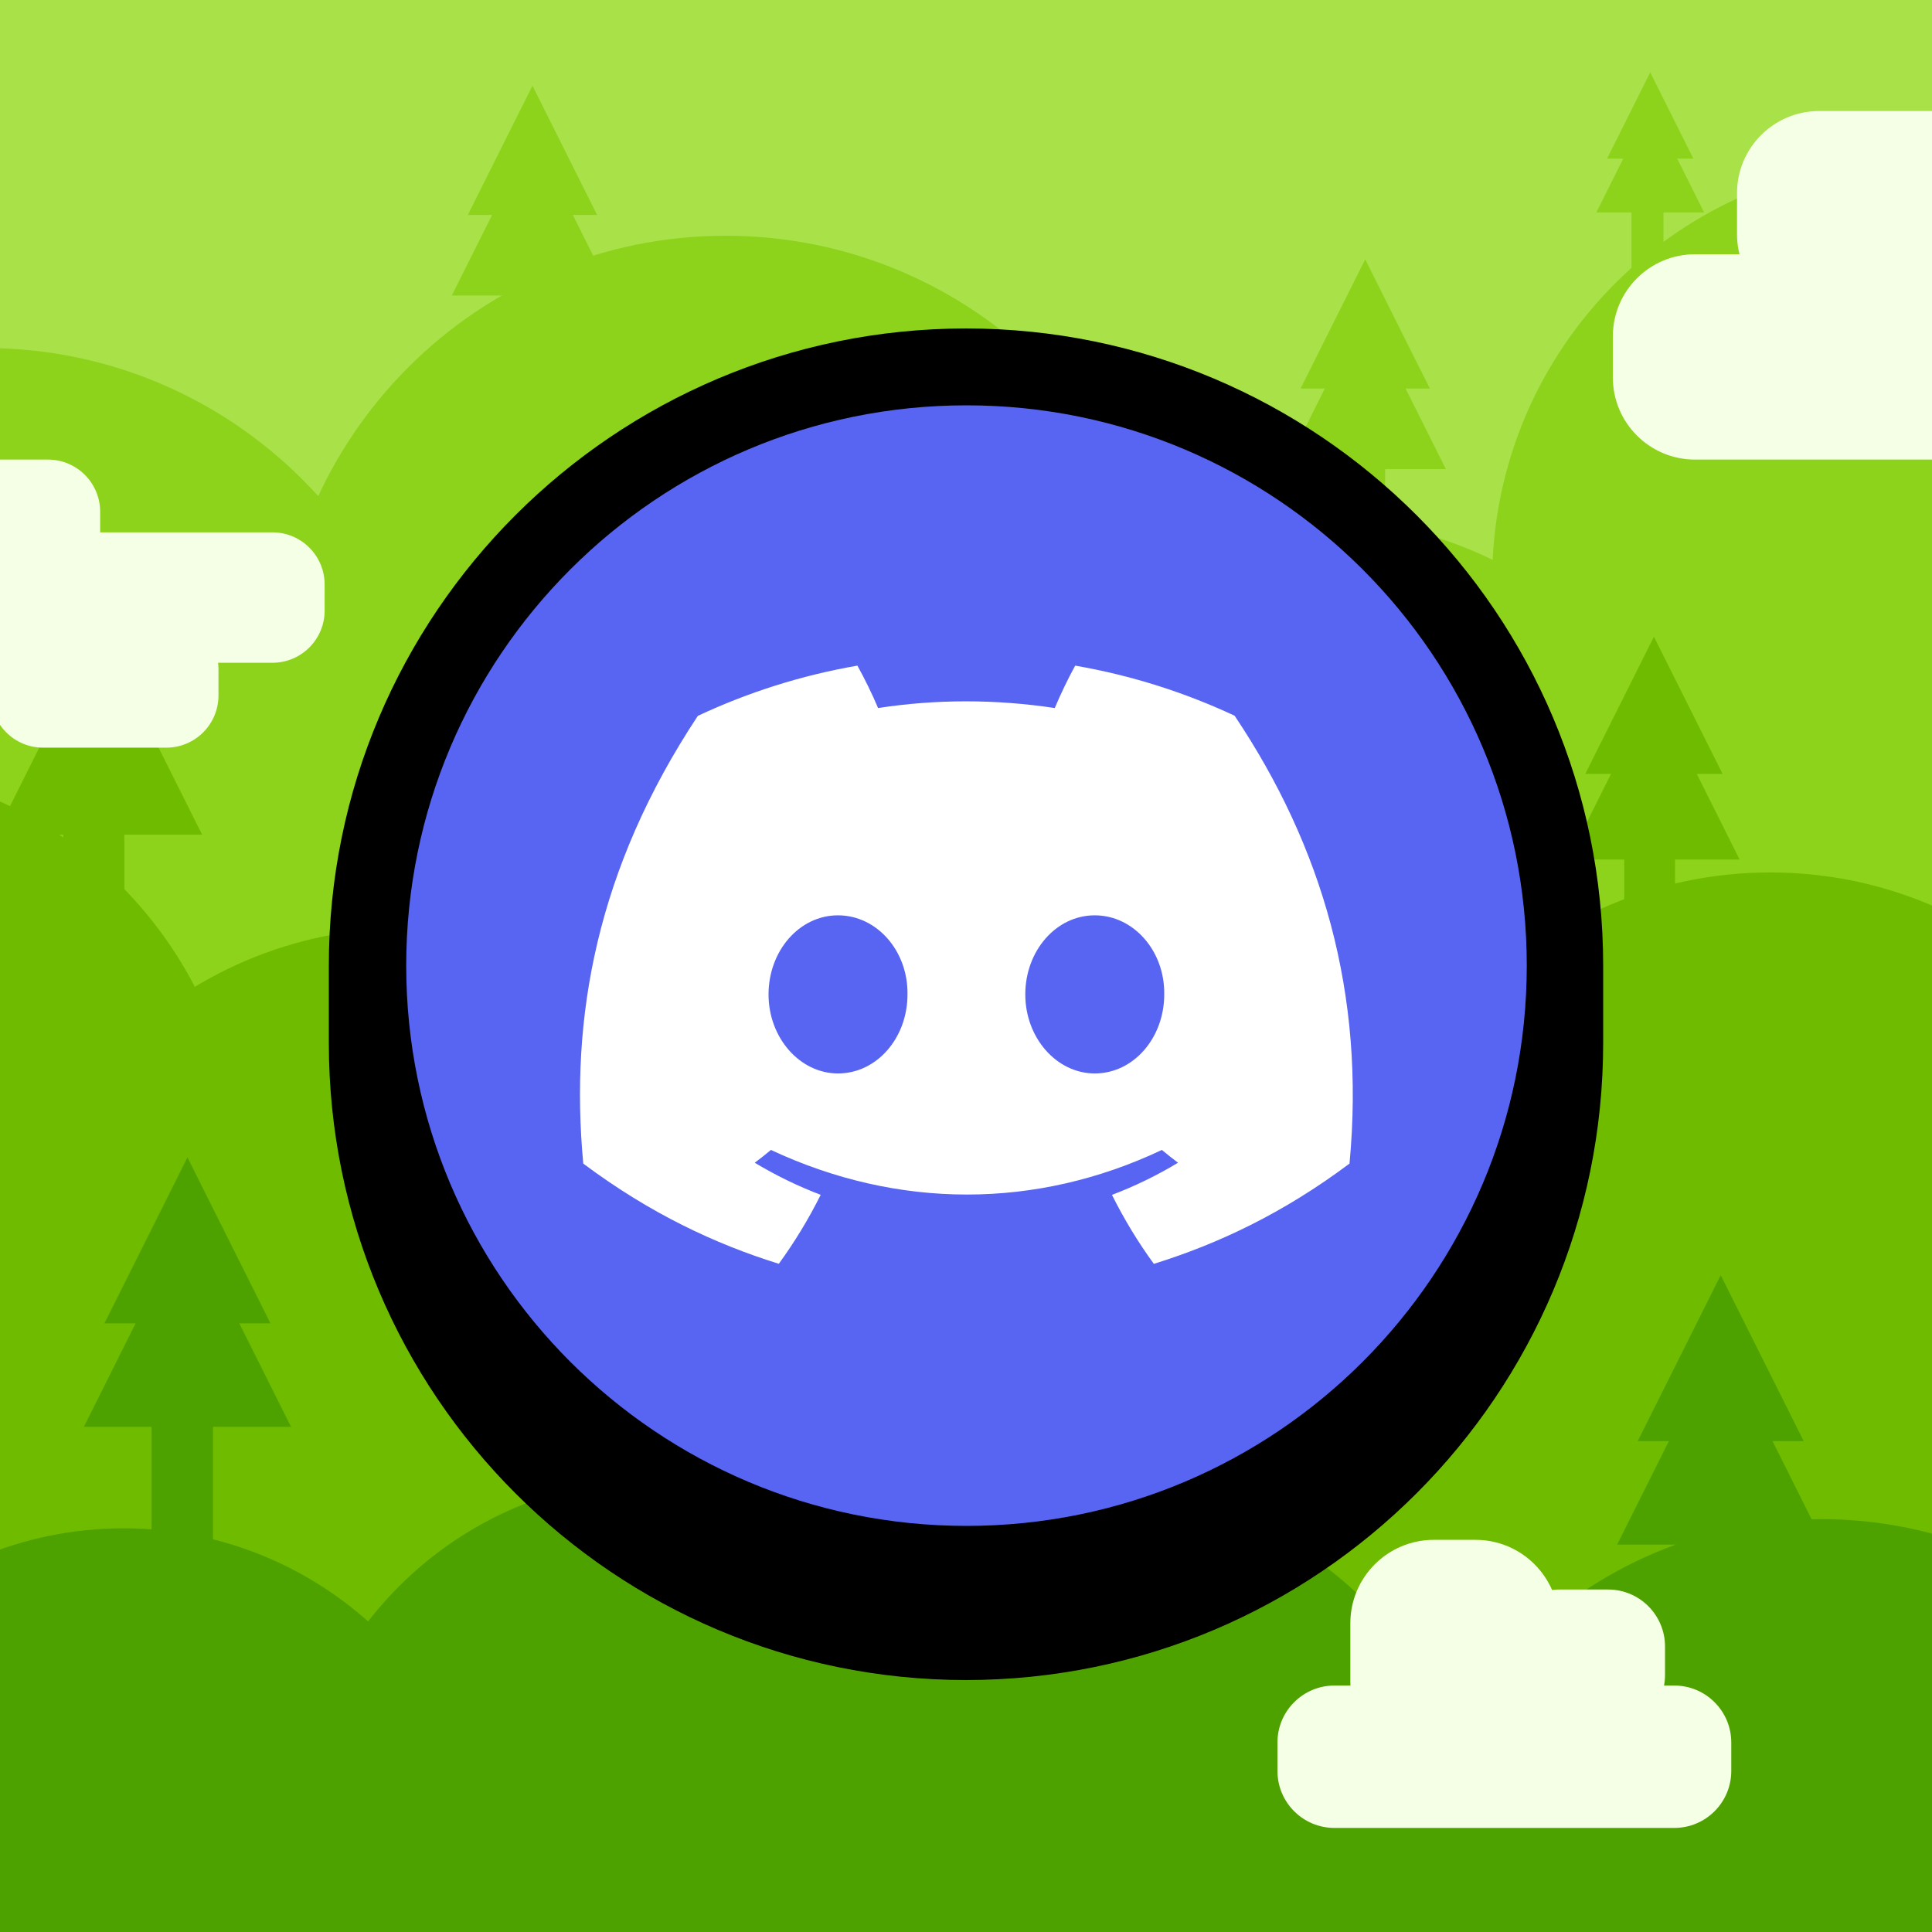
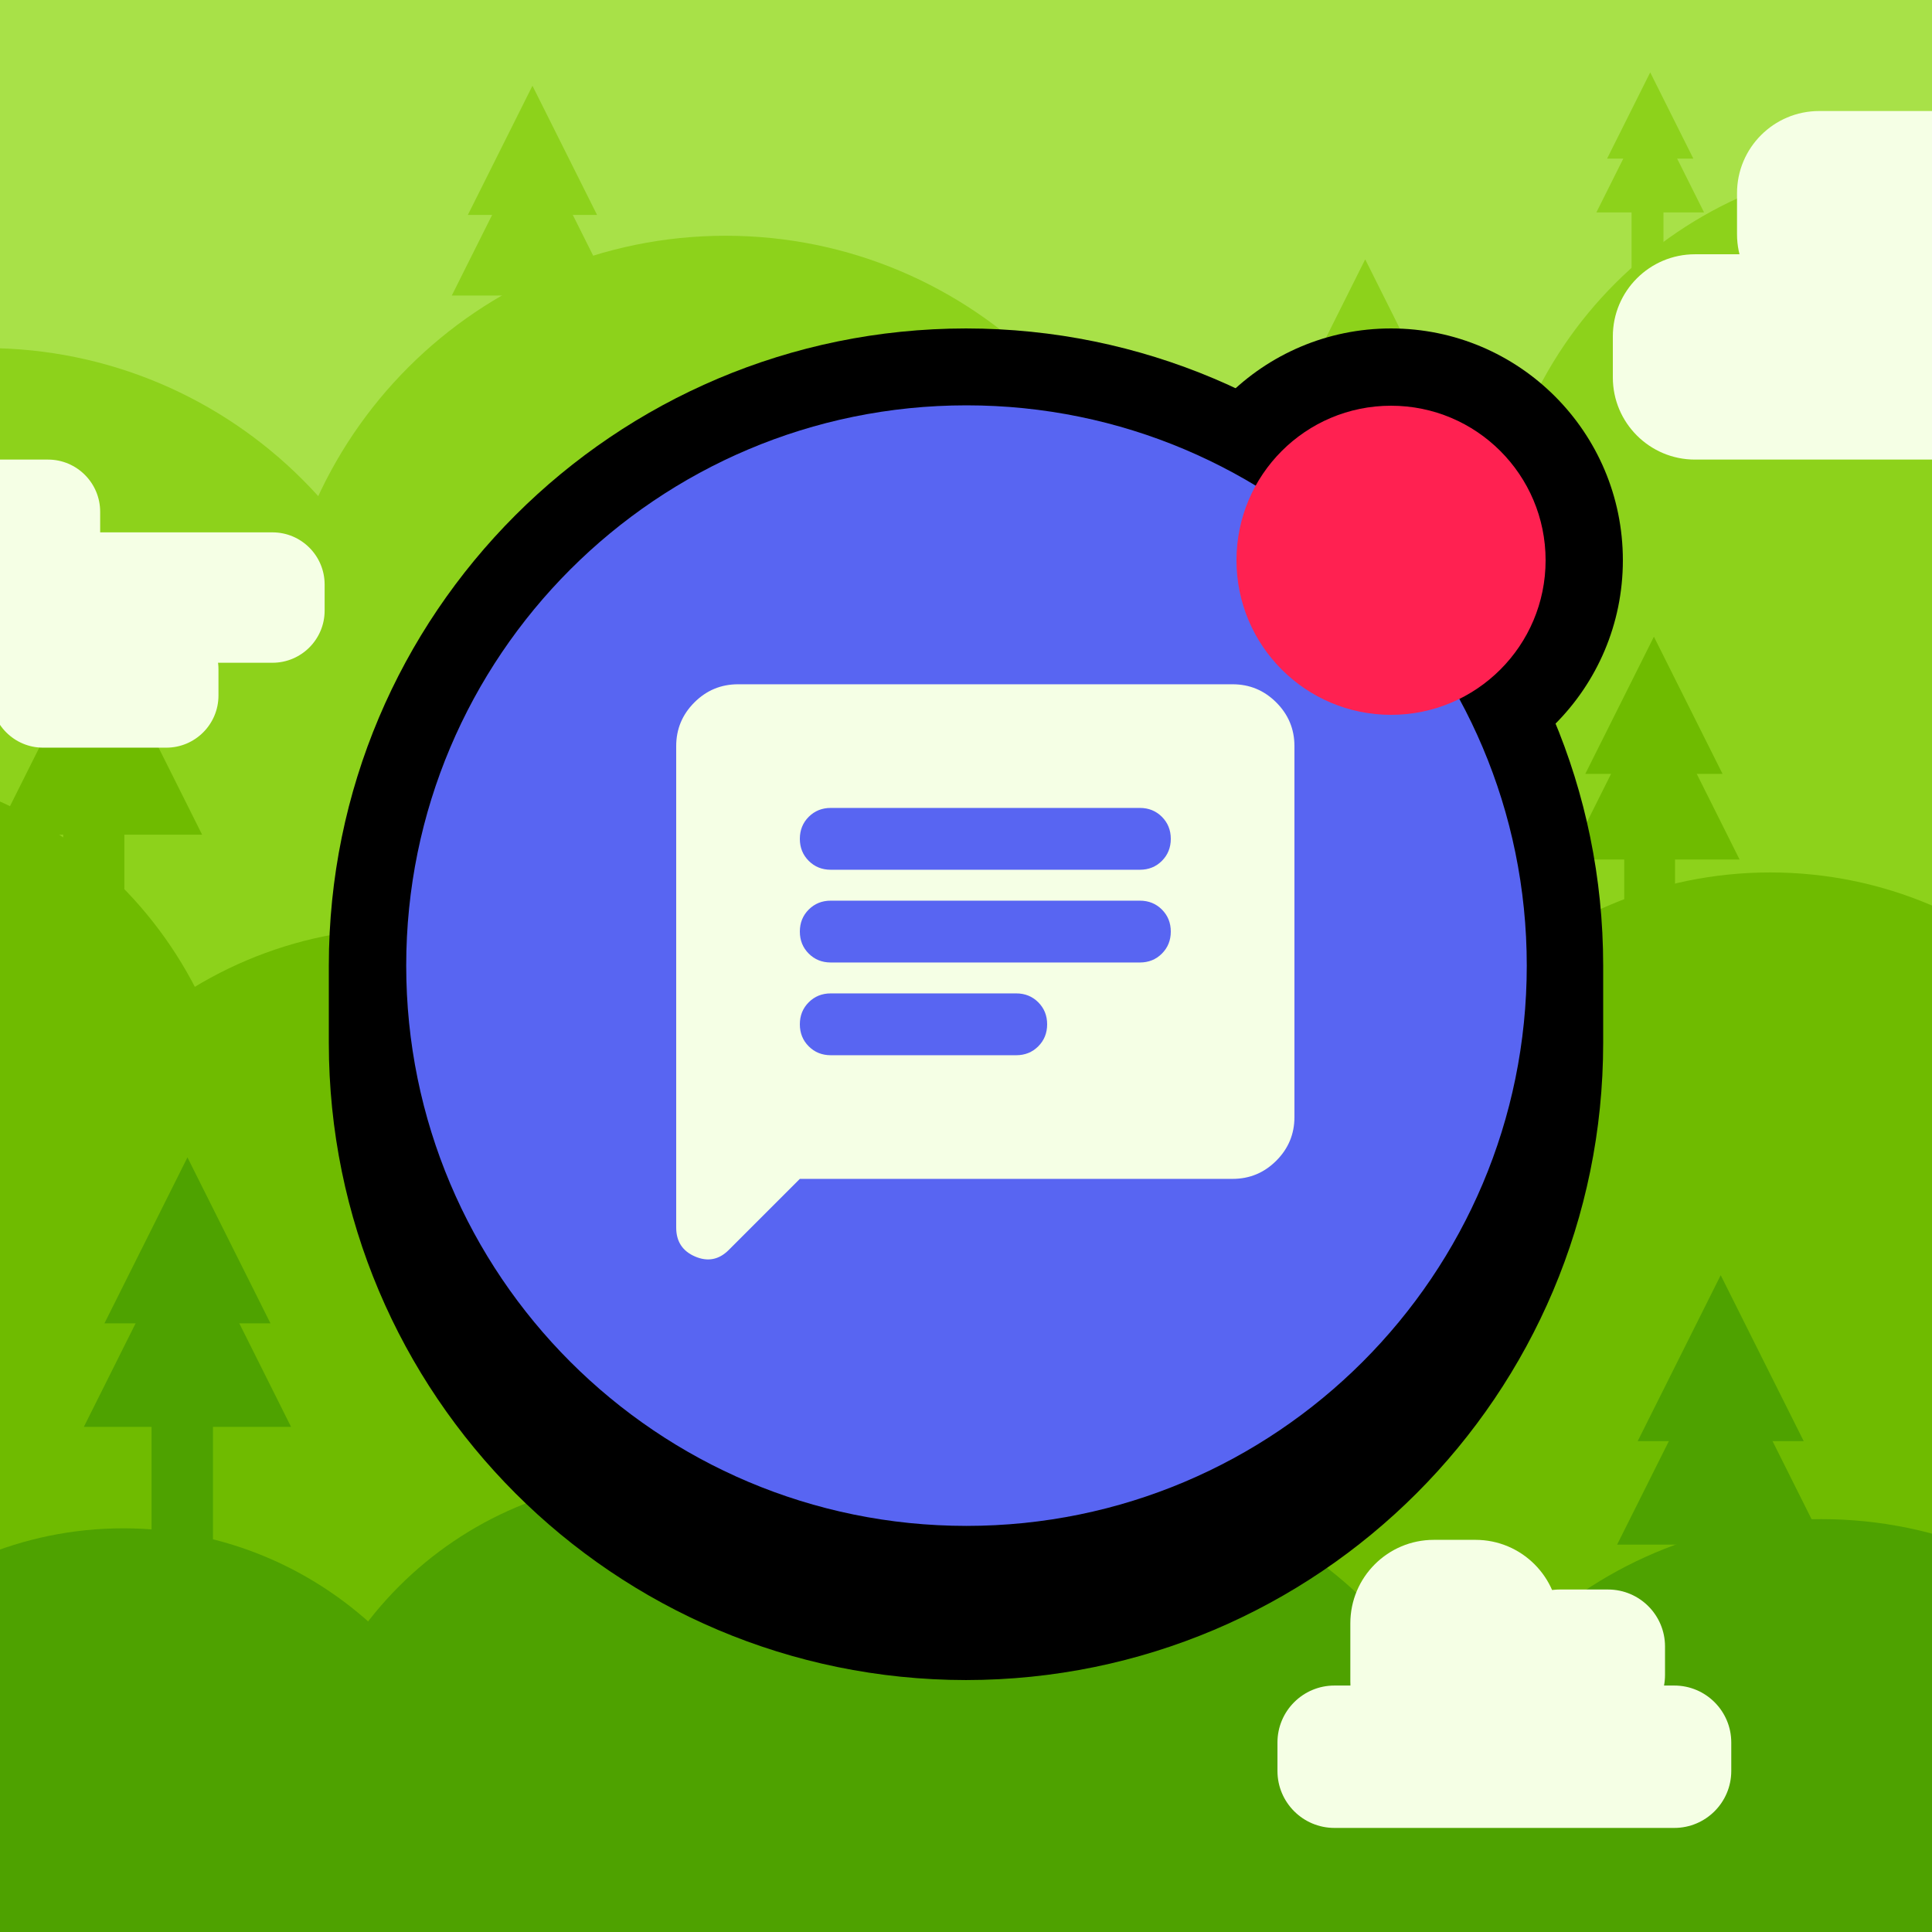
<svg xmlns="http://www.w3.org/2000/svg" width="100%" height="100%" viewBox="0 0 100 100" version="1.1" xml:space="preserve" style="fill-rule:evenodd;clip-rule:evenodd;stroke-linejoin:round;stroke-miterlimit:2;">
  <g id="Steam-Button">
    <g>
-       <clipPath id="_clip1">
-         <rect x="0" y="0" width="100" height="100" />
-       </clipPath>
-       <g clip-path="url(#_clip1)">
-         <g id="Background-Forest" transform="matrix(0.169168,0,0,0.169106,-11.3683,3.64141)">
-           <g transform="matrix(1.01697,0,0,1.22606,-7.80764,-48.6039)">
-             <g id="Layer-1">
-               <rect x="0" y="0" width="920" height="430" style="fill:rgb(168,225,72);" />
-             </g>
-           </g>
-           <g id="Layer-2" transform="matrix(1,0,0,1,0,-20)">
-             <g transform="matrix(1.63492,0,0,1.24488,-973.872,-13.2634)">
-               <path d="M718,205.359L718,394.641C718,455.55 680.361,505 634,505C587.639,505 550,455.55 550,394.641L550,205.359C550,144.45 587.639,95 634,95C680.361,95 718,144.45 718,205.359Z" style="fill:rgb(141,210,27);" />
-             </g>
-             <g transform="matrix(1.63492,0,0,1.24488,-747.31,-47.6384)">
-               <path d="M718,205.359L718,394.641C718,455.55 680.361,505 634,505C587.639,505 550,455.55 550,394.641L550,205.359C550,144.45 587.639,95 634,95C680.361,95 718,144.45 718,205.359Z" style="fill:rgb(141,210,27);" />
-             </g>
-             <g transform="matrix(1.52859,0,0,1.16392,-501.331,46.3706)">
-               <path d="M718,205.359L718,394.641C718,455.55 680.361,505 634,505C587.639,505 550,455.55 550,394.641L550,205.359C550,144.45 587.639,95 634,95C680.361,95 718,144.45 718,205.359Z" style="fill:rgb(141,210,27);" />
-             </g>
-             <g transform="matrix(1.52859,0,0,1.16392,-316.956,-63.0043)">
-               <path d="M718,205.359L718,394.641C718,455.55 680.361,505 634,505C587.639,505 550,455.55 550,394.641L550,205.359C550,144.45 587.639,95 634,95C680.361,95 718,144.45 718,205.359Z" style="fill:rgb(141,210,27);" />
-             </g>
-             <g id="Tree" transform="matrix(0.823602,0,0,0.823602,534.226,-191.489)">
-               <g transform="matrix(0.801131,0,0,0.801131,9.14797,61.2627)">
-                 <path d="M46,245L66,285L26,285L46,245Z" style="fill:rgb(141,210,27);" />
-               </g>
-               <g transform="matrix(1,0,0,1,0,24.576)">
-                 <path d="M46,245L66,285L26,285L46,245Z" style="fill:rgb(141,210,27);" />
-               </g>
-               <g transform="matrix(1,0,0,0.577655,0,148.362)">
-                 <rect x="39.072" y="258.94" width="11.855" height="69.246" style="fill:rgb(141,210,27);" />
+       <g>
+         <clipPath id="_clip1">
+           <rect x="0" y="0" width="100" height="100" />
+         </clipPath>
+         <g clip-path="url(#_clip1)">
+           <g id="Background-Forest" transform="matrix(0.169168,0,0,0.169106,-11.3683,3.64141)">
+             <g transform="matrix(1.01697,0,0,1.22606,-7.80764,-48.6039)">
+               <g id="Layer-1">
+                 <rect x="0" y="0" width="920" height="430" style="fill:rgb(168,225,72);" />
              </g>
            </g>
-             <g id="Tree1" transform="matrix(1.23375,0,0,1.23375,173.362,-293.023)">
-               <g transform="matrix(0.801131,0,0,0.801131,9.14797,61.2627)">
-                 <path d="M46,245L66,285L26,285L46,245Z" style="fill:rgb(141,210,27);" />
+             <g id="Layer-2" transform="matrix(1,0,0,1,0,-20)">
+               <g transform="matrix(1.63492,0,0,1.24488,-973.872,-13.2634)">
+                 <path d="M718,205.359L718,394.641C718,455.55 680.361,505 634,505C587.639,505 550,455.55 550,394.641L550,205.359C550,144.45 587.639,95 634,95C680.361,95 718,144.45 718,205.359Z" style="fill:rgb(141,210,27);" />
              </g>
-               <g transform="matrix(1,0,0,1,0,24.576)">
-                 <path d="M46,245L66,285L26,285L46,245Z" style="fill:rgb(141,210,27);" />
+               <g transform="matrix(1.63492,0,0,1.24488,-747.31,-47.6384)">
+                 <path d="M718,205.359L718,394.641C718,455.55 680.361,505 634,505C587.639,505 550,455.55 550,394.641L550,205.359C550,144.45 587.639,95 634,95C680.361,95 718,144.45 718,205.359Z" style="fill:rgb(141,210,27);" />
              </g>
-               <g transform="matrix(1,0,0,0.577655,0,148.362)">
-                 <rect x="39.072" y="258.94" width="11.855" height="69.246" style="fill:rgb(141,210,27);" />
+               <g transform="matrix(1.52859,0,0,1.16392,-501.331,46.3706)">
+                 <path d="M718,205.359L718,394.641C718,455.55 680.361,505 634,505C587.639,505 550,455.55 550,394.641L550,205.359C550,144.45 587.639,95 634,95C680.361,95 718,144.45 718,205.359Z" style="fill:rgb(141,210,27);" />
+               </g>
+               <g transform="matrix(1.52859,0,0,1.16392,-316.956,-63.0043)">
+                 <path d="M718,205.359L718,394.641C718,455.55 680.361,505 634,505C587.639,505 550,455.55 550,394.641L550,205.359C550,144.45 587.639,95 634,95C680.361,95 718,144.45 718,205.359Z" style="fill:rgb(141,210,27);" />
+               </g>
+               <g id="Tree" transform="matrix(0.823602,0,0,0.823602,534.226,-191.489)">
+                 <g transform="matrix(0.801131,0,0,0.801131,9.14797,61.2627)">
+                   <path d="M46,245L66,285L26,285L46,245Z" style="fill:rgb(141,210,27);" />
+                 </g>
+                 <g transform="matrix(1,0,0,1,0,24.576)">
+                   <path d="M46,245L66,285L26,285L46,245Z" style="fill:rgb(141,210,27);" />
+                 </g>
+                 <g transform="matrix(1,0,0,0.577655,0,148.362)">
+                   <rect x="39.072" y="258.94" width="11.855" height="69.246" style="fill:rgb(141,210,27);" />
+                 </g>
+               </g>
+               <g id="Tree1" transform="matrix(1.23375,0,0,1.23375,173.362,-293.023)">
+                 <g transform="matrix(0.801131,0,0,0.801131,9.14797,61.2627)">
+                   <path d="M46,245L66,285L26,285L46,245Z" style="fill:rgb(141,210,27);" />
+                 </g>
+                 <g transform="matrix(1,0,0,1,0,24.576)">
+                   <path d="M46,245L66,285L26,285L46,245Z" style="fill:rgb(141,210,27);" />
+                 </g>
+                 <g transform="matrix(1,0,0,0.577655,0,148.362)">
+                   <rect x="39.072" y="258.94" width="11.855" height="69.246" style="fill:rgb(141,210,27);" />
+                 </g>
+               </g>
+               <g id="Tree2" transform="matrix(1.23375,0,0,1.23375,428.156,-239.895)">
+                 <g transform="matrix(0.801131,0,0,0.801131,9.14797,61.2627)">
+                   <path d="M46,245L66,285L26,285L46,245Z" style="fill:rgb(141,210,27);" />
+                 </g>
+                 <g transform="matrix(1,0,0,1,0,24.576)">
+                   <path d="M46,245L66,285L26,285L46,245Z" style="fill:rgb(141,210,27);" />
+                 </g>
+                 <g transform="matrix(1,0,0,0.577655,0,148.362)">
+                   <rect x="39.072" y="258.94" width="11.855" height="69.246" style="fill:rgb(141,210,27);" />
+                 </g>
              </g>
            </g>
-             <g id="Tree2" transform="matrix(1.23375,0,0,1.23375,428.156,-239.895)">
-               <g transform="matrix(0.801131,0,0,0.801131,9.14797,61.2627)">
-                 <path d="M46,245L66,285L26,285L46,245Z" style="fill:rgb(141,210,27);" />
+             <g id="Layer-3" transform="matrix(1,0,0,1,0,158.495)">
+               <g transform="matrix(1.49718,0,0,1.14,-934.116,-54.3)">
+                 <path d="M718,205.359L718,394.641C718,455.55 680.361,505 634,505C587.639,505 550,455.55 550,394.641L550,205.359C550,144.45 587.639,95 634,95C680.361,95 718,144.45 718,205.359Z" style="fill:rgb(111,187,0);" />
              </g>
-               <g transform="matrix(1,0,0,1,0,24.576)">
-                 <path d="M46,245L66,285L26,285L46,245Z" style="fill:rgb(141,210,27);" />
+               <g transform="matrix(1.49718,0,0,1.14,-757.554,-4.30004)">
+                 <path d="M718,205.359L718,394.641C718,455.55 680.361,505 634,505C587.639,505 550,455.55 550,394.641L550,205.359C550,144.45 587.639,95 634,95C680.361,95 718,144.45 718,205.359Z" style="fill:rgb(111,187,0);" />
              </g>
-               <g transform="matrix(1,0,0,0.577655,0,148.362)">
-                 <rect x="39.072" y="258.94" width="11.855" height="69.246" style="fill:rgb(141,210,27);" />
+               <g transform="matrix(1.49718,0,0,1.14,-563.804,-43.3625)">
+                 <path d="M718,205.359L718,394.641C718,455.55 680.361,505 634,505C587.639,505 550,455.55 550,394.641L550,205.359C550,144.45 587.639,95 634,95C680.361,95 718,144.45 718,205.359Z" style="fill:rgb(111,187,0);" />
+               </g>
+               <g transform="matrix(1.49718,0,0,1.23479,-340.366,-30.2953)">
+                 <path d="M718,196.887L718,403.113C718,459.346 680.361,505 634,505C587.639,505 550,459.346 550,403.113L550,196.887C550,140.654 587.639,95 634,95C680.361,95 718,140.654 718,196.887Z" style="fill:rgb(111,187,0);" />
+               </g>
+               <g id="Tree3" transform="matrix(1.57858,0,0,1.57858,24.853,-413.246)">
+                 <g transform="matrix(0.801131,0,0,0.801131,9.14797,61.2627)">
+                   <path d="M46,245L66,285L26,285L46,245Z" style="fill:rgb(111,187,0);" />
+                 </g>
+                 <g transform="matrix(1,0,0,1,0,24.576)">
+                   <path d="M46,245L66,285L26,285L46,245Z" style="fill:rgb(111,187,0);" />
+                 </g>
+                 <g transform="matrix(1,0,0,0.577655,0,148.362)">
+                   <rect x="39.072" y="258.94" width="11.855" height="69.246" style="fill:rgb(111,187,0);" />
+                 </g>
+               </g>
+               <g id="Tree4" transform="matrix(1.31054,0,0,1.31054,512.959,-322.667)">
+                 <g transform="matrix(0.801131,0,0,0.801131,9.14797,61.2627)">
+                   <path d="M46,245L66,285L26,285L46,245Z" style="fill:rgb(111,187,0);" />
+                 </g>
+                 <g transform="matrix(1,0,0,1,0,24.576)">
+                   <path d="M46,245L66,285L26,285L46,245Z" style="fill:rgb(111,187,0);" />
+                 </g>
+                 <g transform="matrix(1,0,0,0.577655,0,148.362)">
+                   <rect x="39.072" y="258.94" width="11.855" height="69.246" style="fill:rgb(111,187,0);" />
+                 </g>
+               </g>
+             </g>
+             <g id="Layer-4" transform="matrix(1,0,0,1,66.8588,126.442)">
+               <g transform="matrix(1.34242,0,0,0.766677,-812.997,246.978)">
+                 <path d="M718,242.134L718,357.866C718,439.071 680.361,505 634,505C587.639,505 550,439.071 550,357.866L550,242.134C550,160.929 587.639,95 634,95C680.361,95 718,160.929 718,242.134Z" style="fill:rgb(78,162,0);" />
+               </g>
+               <g transform="matrix(1.34242,0,0,0.766677,-648.934,231.666)">
+                 <path d="M718,242.134L718,357.866C718,439.071 680.361,505 634,505C587.639,505 550,439.071 550,357.866L550,242.134C550,160.929 587.639,95 634,95C680.361,95 718,160.929 718,242.134Z" style="fill:rgb(78,162,0);" />
+               </g>
+               <g transform="matrix(1.55595,0,0,0.888628,-660.127,220.08)">
+                 <path d="M718,242.134L718,357.866C718,439.071 680.361,505 634,505C587.639,505 550,439.071 550,357.866L550,242.134C550,160.929 587.639,95 634,95C680.361,95 718,160.929 718,242.134Z" style="fill:rgb(78,162,0);" />
+               </g>
+               <g transform="matrix(1.55595,0,0,0.888628,-428.877,232.58)">
+                 <path d="M718,242.134L718,357.866C718,439.071 680.361,505 634,505C587.639,505 550,439.071 550,357.866L550,242.134C550,160.929 587.639,95 634,95C680.361,95 718,160.929 718,242.134Z" style="fill:rgb(78,162,0);" />
+               </g>
+               <g id="Tree5" transform="matrix(1.5849,0,0,1.5849,-15.2074,-201.899)">
+                 <g transform="matrix(0.801131,0,0,0.801131,9.14797,61.2627)">
+                   <path d="M46,245L66,285L26,285L46,245Z" style="fill:rgb(78,162,0);" />
+                 </g>
+                 <g transform="matrix(1,0,0,1,0,24.576)">
+                   <path d="M46,245L66,285L26,285L46,245Z" style="fill:rgb(78,162,0);" />
+                 </g>
+                 <g transform="matrix(1,0,0,0.68229,0,121.268)">
+                   <rect x="39.072" y="258.94" width="11.855" height="69.246" style="fill:rgb(78,162,0);" />
+                 </g>
+               </g>
+               <g id="Tree6" transform="matrix(1.5849,0,0,1.5849,453.916,-165.84)">
+                 <g transform="matrix(0.801131,0,0,0.801131,9.14797,61.2627)">
+                   <path d="M46,245L66,285L26,285L46,245Z" style="fill:rgb(78,162,0);" />
+                 </g>
+                 <g transform="matrix(1,0,0,1,0,24.576)">
+                   <path d="M46,245L66,285L26,285L46,245Z" style="fill:rgb(78,162,0);" />
+                 </g>
+                 <g transform="matrix(1,0,0,0.577655,0,148.362)">
+                   <rect x="39.072" y="258.94" width="11.855" height="69.246" style="fill:rgb(78,162,0);" />
+                 </g>
+               </g>
+             </g>
+             <g id="Layer-5" transform="matrix(1,0,0,1,-5.9113,14.6252)">
+               <g id="Cloud" transform="matrix(1.01352,0,0,1.01352,-278.937,139.208)">
+                 <g transform="matrix(0.398374,0,0,1,522.138,0)">
+                   <path d="M823,324.2L823,332.8C823,342.293 803.661,350 779.84,350L743.16,350C719.339,350 700,342.293 700,332.8L700,324.2C700,314.707 719.339,307 743.16,307L779.84,307C803.661,307 823,314.707 823,324.2Z" style="fill:rgb(245,255,229);" />
+                 </g>
+                 <g transform="matrix(0.512195,0,0,1.5814,396.463,-193.488)">
+                   <path d="M823,322.941L823,334.059C823,342.857 800.954,350 773.8,350L749.2,350C722.046,350 700,342.857 700,334.059L700,322.941C700,314.143 722.046,307 749.2,307L773.8,307C800.954,307 823,314.143 823,322.941Z" style="fill:rgb(245,255,229);" />
+                 </g>
+                 <g transform="matrix(1.11382,0,0,1,-46.6749,28.9999)">
+                   <path d="M823,324.2L823,332.8C823,342.293 816.083,350 807.563,350L715.437,350C706.917,350 700,342.293 700,332.8L700,324.2C700,314.707 706.917,307 715.437,307L807.563,307C816.083,307 823,314.707 823,324.2Z" style="fill:rgb(245,255,229);" />
+                 </g>
+               </g>
+               <g id="Cloud1" transform="matrix(0.928177,0,0,0.928177,-685.192,-186.01)">
+                 <g transform="matrix(0.609756,0,0,1,348.171,6)">
+                   <path d="M823,324.2L823,332.8C823,342.293 810.365,350 794.802,350L728.198,350C712.635,350 700,342.293 700,332.8L700,324.2C700,314.707 712.635,307 728.198,307L794.802,307C810.365,307 823,314.707 823,324.2Z" style="fill:rgb(245,255,229);" />
+                 </g>
+                 <g transform="matrix(0.609756,0,0,1,387.171,57.9998)">
+                   <path d="M823,324.2L823,332.8C823,342.293 810.365,350 794.802,350L728.198,350C712.635,350 700,342.293 700,332.8L700,324.2C700,314.707 712.635,307 728.198,307L794.802,307C810.365,307 823,314.707 823,324.2Z" style="fill:rgb(245,255,229);" />
+                 </g>
+                 <g transform="matrix(1.47154,0,0,1,-287.081,29.9999)">
+                   <path d="M823,324.2L823,332.8C823,342.293 817.765,350 811.316,350L711.684,350C705.235,350 700,342.293 700,332.8L700,324.2C700,314.707 705.235,307 711.684,307L811.316,307C817.765,307 823,314.707 823,324.2Z" style="fill:rgb(245,255,229);" />
+                 </g>
+               </g>
+               <g id="Cloud2" transform="matrix(1.20006,0,0,1.20006,-351.726,-412.436)">
+                 <g transform="matrix(0.594059,0,0,1.21782,381.044,-32.0045)">
+                   <path d="M823,324.2L823,332.8C823,342.293 807.206,350 787.753,350L735.247,350C715.794,350 700,342.293 700,332.8L700,324.2C700,314.707 715.794,307 735.247,307L787.753,307C807.206,307 823,314.707 823,324.2Z" style="fill:rgb(245,255,229);" />
+                 </g>
+                 <g transform="matrix(1,0,0,1.21782,65.2226,4.53008)">
+                   <path d="M823,324.2L823,332.8C823,342.293 813.618,350 802.061,350L720.939,350C709.382,350 700,342.293 700,332.8L700,324.2C700,314.707 709.382,307 720.939,307L802.061,307C813.618,307 823,314.707 823,324.2Z" style="fill:rgb(245,255,229);" />
+                 </g>
              </g>
            </g>
          </g>
-           <g id="Layer-3" transform="matrix(1,0,0,1,0,158.495)">
-             <g transform="matrix(1.49718,0,0,1.14,-934.116,-54.3)">
-               <path d="M718,205.359L718,394.641C718,455.55 680.361,505 634,505C587.639,505 550,455.55 550,394.641L550,205.359C550,144.45 587.639,95 634,95C680.361,95 718,144.45 718,205.359Z" style="fill:rgb(111,187,0);" />
+           <g transform="matrix(1.71423,0,0,1.71423,-44.5679,-17.2843)">
+             <circle cx="68" cy="27" r="7" />
+           </g>
+           <g id="Logo" transform="matrix(0.906833,0,0,0.90625,20.9999,20.9799)">
+             <g transform="matrix(1,0,0,1,0,4.41379)">
+               <path d="M-4.389,32L-4.389,27.586C-4.389,7.496 11.89,-8.793 31.977,-8.805L31.983,-8.805C52.069,-8.793 68.348,7.496 68.348,27.586L68.348,32C68.348,52.09 52.069,68.379 31.983,68.391L31.977,68.391C11.89,68.379 -4.389,52.09 -4.389,32Z" />
            </g>
-             <g transform="matrix(1.49718,0,0,1.14,-757.554,-4.30004)">
-               <path d="M718,205.359L718,394.641C718,455.55 680.361,505 634,505C587.639,505 550,455.55 550,394.641L550,205.359C550,144.45 587.639,95 634,95C680.361,95 718,144.45 718,205.359Z" style="fill:rgb(111,187,0);" />
+             <g transform="matrix(1.10274,0,0,1.10345,-18.7186,-23.1502)">
+               <circle cx="46" cy="49.98" r="29" style="fill:rgb(88,101,242);" />
            </g>
-             <g transform="matrix(1.49718,0,0,1.14,-563.804,-43.3625)">
-               <path d="M718,205.359L718,394.641C718,455.55 680.361,505 634,505C587.639,505 550,455.55 550,394.641L550,205.359C550,144.45 587.639,95 634,95C680.361,95 718,144.45 718,205.359Z" style="fill:rgb(111,187,0);" />
-             </g>
-             <g transform="matrix(1.49718,0,0,1.23479,-340.366,-30.2953)">
-               <path d="M718,196.887L718,403.113C718,459.346 680.361,505 634,505C587.639,505 550,459.346 550,403.113L550,196.887C550,140.654 587.639,95 634,95C680.361,95 718,140.654 718,196.887Z" style="fill:rgb(111,187,0);" />
-             </g>
-             <g id="Tree3" transform="matrix(1.57858,0,0,1.57858,24.853,-413.246)">
-               <g transform="matrix(0.801131,0,0,0.801131,9.14797,61.2627)">
-                 <path d="M46,245L66,285L26,285L46,245Z" style="fill:rgb(111,187,0);" />
-               </g>
-               <g transform="matrix(1,0,0,1,0,24.576)">
-                 <path d="M46,245L66,285L26,285L46,245Z" style="fill:rgb(111,187,0);" />
-               </g>
-               <g transform="matrix(1,0,0,0.577655,0,148.362)">
-                 <rect x="39.072" y="258.94" width="11.855" height="69.246" style="fill:rgb(111,187,0);" />
-               </g>
-             </g>
-             <g id="Tree4" transform="matrix(1.31054,0,0,1.31054,512.959,-322.667)">
-               <g transform="matrix(0.801131,0,0,0.801131,9.14797,61.2627)">
-                 <path d="M46,245L66,285L26,285L46,245Z" style="fill:rgb(111,187,0);" />
-               </g>
-               <g transform="matrix(1,0,0,1,0,24.576)">
-                 <path d="M46,245L66,285L26,285L46,245Z" style="fill:rgb(111,187,0);" />
-               </g>
-               <g transform="matrix(1,0,0,0.577655,0,148.362)">
-                 <rect x="39.072" y="258.94" width="11.855" height="69.246" style="fill:rgb(111,187,0);" />
+             <g transform="matrix(1.37842,0,0,1.37931,9.94708,9.95324)">
+               <g>
+                 <g>
+                   <g transform="matrix(0.0320001,0,0,0.032,1.42381,32.4946)">
+                     <path d="M240,-240L148,-148C135.333,-135.333 120.833,-132.5 104.5,-139.5C88.167,-146.5 80,-159 80,-177L80,-800C80,-822 87.833,-840.833 103.5,-856.5C119.167,-872.167 138,-880 160,-880L800,-880C822,-880 840.833,-872.167 856.5,-856.5C872.167,-840.833 880,-822 880,-800L880,-320C880,-298 872.167,-279.167 856.5,-263.5C840.833,-247.833 822,-240 800,-240L240,-240ZM280,-400L520,-400C531.333,-400 540.833,-403.833 548.5,-411.5C556.167,-419.167 560,-428.667 560,-440C560,-451.333 556.167,-460.833 548.5,-468.5C540.833,-476.167 531.333,-480 520,-480L280,-480C268.667,-480 259.167,-476.167 251.5,-468.5C243.833,-460.833 240,-451.333 240,-440C240,-428.667 243.833,-419.167 251.5,-411.5C259.167,-403.833 268.667,-400 280,-400ZM280,-520L680,-520C691.333,-520 700.833,-523.833 708.5,-531.5C716.167,-539.167 720,-548.667 720,-560C720,-571.333 716.167,-580.833 708.5,-588.5C700.833,-596.167 691.333,-600 680,-600L280,-600C268.667,-600 259.167,-596.167 251.5,-588.5C243.833,-580.833 240,-571.333 240,-560C240,-548.667 243.833,-539.167 251.5,-531.5C259.167,-523.833 268.667,-520 280,-520ZM280,-640L680,-640C691.333,-640 700.833,-643.833 708.5,-651.5C716.167,-659.167 720,-668.667 720,-680C720,-691.333 716.167,-700.833 708.5,-708.5C700.833,-716.167 691.333,-720 680,-720L280,-720C268.667,-720 259.167,-716.167 251.5,-708.5C243.833,-700.833 240,-691.333 240,-680C240,-668.667 243.833,-659.167 251.5,-651.5C259.167,-643.833 268.667,-640 280,-640Z" style="fill:rgb(245,255,229);fill-rule:nonzero;" />
+                   </g>
+                 </g>
              </g>
            </g>
          </g>
-           <g id="Layer-4" transform="matrix(1,0,0,1,66.8588,126.442)">
-             <g transform="matrix(1.34242,0,0,0.766677,-812.997,246.978)">
-               <path d="M718,242.134L718,357.866C718,439.071 680.361,505 634,505C587.639,505 550,439.071 550,357.866L550,242.134C550,160.929 587.639,95 634,95C680.361,95 718,160.929 718,242.134Z" style="fill:rgb(78,162,0);" />
-             </g>
-             <g transform="matrix(1.34242,0,0,0.766677,-648.934,231.666)">
-               <path d="M718,242.134L718,357.866C718,439.071 680.361,505 634,505C587.639,505 550,439.071 550,357.866L550,242.134C550,160.929 587.639,95 634,95C680.361,95 718,160.929 718,242.134Z" style="fill:rgb(78,162,0);" />
-             </g>
-             <g transform="matrix(1.55595,0,0,0.888628,-660.127,220.08)">
-               <path d="M718,242.134L718,357.866C718,439.071 680.361,505 634,505C587.639,505 550,439.071 550,357.866L550,242.134C550,160.929 587.639,95 634,95C680.361,95 718,160.929 718,242.134Z" style="fill:rgb(78,162,0);" />
-             </g>
-             <g transform="matrix(1.55595,0,0,0.888628,-428.877,232.58)">
-               <path d="M718,242.134L718,357.866C718,439.071 680.361,505 634,505C587.639,505 550,439.071 550,357.866L550,242.134C550,160.929 587.639,95 634,95C680.361,95 718,160.929 718,242.134Z" style="fill:rgb(78,162,0);" />
-             </g>
-             <g id="Tree5" transform="matrix(1.5849,0,0,1.5849,-15.2074,-201.899)">
-               <g transform="matrix(0.801131,0,0,0.801131,9.14797,61.2627)">
-                 <path d="M46,245L66,285L26,285L46,245Z" style="fill:rgb(78,162,0);" />
-               </g>
-               <g transform="matrix(1,0,0,1,0,24.576)">
-                 <path d="M46,245L66,285L26,285L46,245Z" style="fill:rgb(78,162,0);" />
-               </g>
-               <g transform="matrix(1,0,0,0.68229,0,121.268)">
-                 <rect x="39.072" y="258.94" width="11.855" height="69.246" style="fill:rgb(78,162,0);" />
-               </g>
-             </g>
-             <g id="Tree6" transform="matrix(1.5849,0,0,1.5849,453.916,-165.84)">
-               <g transform="matrix(0.801131,0,0,0.801131,9.14797,61.2627)">
-                 <path d="M46,245L66,285L26,285L46,245Z" style="fill:rgb(78,162,0);" />
-               </g>
-               <g transform="matrix(1,0,0,1,0,24.576)">
-                 <path d="M46,245L66,285L26,285L46,245Z" style="fill:rgb(78,162,0);" />
-               </g>
-               <g transform="matrix(1,0,0,0.577655,0,148.362)">
-                 <rect x="39.072" y="258.94" width="11.855" height="69.246" style="fill:rgb(78,162,0);" />
-               </g>
-             </g>
-           </g>
-           <g id="Layer-5" transform="matrix(1,0,0,1,-5.9113,14.6252)">
-             <g id="Cloud" transform="matrix(1.01352,0,0,1.01352,-278.937,139.208)">
-               <g transform="matrix(0.398374,0,0,1,522.138,0)">
-                 <path d="M823,324.2L823,332.8C823,342.293 803.661,350 779.84,350L743.16,350C719.339,350 700,342.293 700,332.8L700,324.2C700,314.707 719.339,307 743.16,307L779.84,307C803.661,307 823,314.707 823,324.2Z" style="fill:rgb(245,255,229);" />
-               </g>
-               <g transform="matrix(0.512195,0,0,1.5814,396.463,-193.488)">
-                 <path d="M823,322.941L823,334.059C823,342.857 800.954,350 773.8,350L749.2,350C722.046,350 700,342.857 700,334.059L700,322.941C700,314.143 722.046,307 749.2,307L773.8,307C800.954,307 823,314.143 823,322.941Z" style="fill:rgb(245,255,229);" />
-               </g>
-               <g transform="matrix(1.11382,0,0,1,-46.6749,28.9999)">
-                 <path d="M823,324.2L823,332.8C823,342.293 816.083,350 807.563,350L715.437,350C706.917,350 700,342.293 700,332.8L700,324.2C700,314.707 706.917,307 715.437,307L807.563,307C816.083,307 823,314.707 823,324.2Z" style="fill:rgb(245,255,229);" />
-               </g>
-             </g>
-             <g id="Cloud1" transform="matrix(0.928177,0,0,0.928177,-685.192,-186.01)">
-               <g transform="matrix(0.609756,0,0,1,348.171,6)">
-                 <path d="M823,324.2L823,332.8C823,342.293 810.365,350 794.802,350L728.198,350C712.635,350 700,342.293 700,332.8L700,324.2C700,314.707 712.635,307 728.198,307L794.802,307C810.365,307 823,314.707 823,324.2Z" style="fill:rgb(245,255,229);" />
-               </g>
-               <g transform="matrix(0.609756,0,0,1,387.171,57.9998)">
-                 <path d="M823,324.2L823,332.8C823,342.293 810.365,350 794.802,350L728.198,350C712.635,350 700,342.293 700,332.8L700,324.2C700,314.707 712.635,307 728.198,307L794.802,307C810.365,307 823,314.707 823,324.2Z" style="fill:rgb(245,255,229);" />
-               </g>
-               <g transform="matrix(1.47154,0,0,1,-287.081,29.9999)">
-                 <path d="M823,324.2L823,332.8C823,342.293 817.765,350 811.316,350L711.684,350C705.235,350 700,342.293 700,332.8L700,324.2C700,314.707 705.235,307 711.684,307L811.316,307C817.765,307 823,314.707 823,324.2Z" style="fill:rgb(245,255,229);" />
-               </g>
-             </g>
-             <g id="Cloud2" transform="matrix(1.20006,0,0,1.20006,-351.726,-412.436)">
-               <g transform="matrix(0.594059,0,0,1.21782,381.044,-32.0045)">
-                 <path d="M823,324.2L823,332.8C823,342.293 807.206,350 787.753,350L735.247,350C715.794,350 700,342.293 700,332.8L700,324.2C700,314.707 715.794,307 735.247,307L787.753,307C807.206,307 823,314.707 823,324.2Z" style="fill:rgb(245,255,229);" />
-               </g>
-               <g transform="matrix(1,0,0,1.21782,65.2226,4.53008)">
-                 <path d="M823,324.2L823,332.8C823,342.293 813.618,350 802.061,350L720.939,350C709.382,350 700,342.293 700,332.8L700,324.2C700,314.707 709.382,307 720.939,307L802.061,307C813.618,307 823,314.707 823,324.2Z" style="fill:rgb(245,255,229);" />
-               </g>
-             </g>
-           </g>
-         </g>
-         <g id="Logo" transform="matrix(0.906833,0,0,0.90625,20.9999,20.9799)">
-           <g transform="matrix(1,0,0,1,0,4.41379)">
-             <path d="M-4.389,32L-4.389,27.586C-4.389,7.496 11.89,-8.793 31.977,-8.805L31.983,-8.805C52.069,-8.793 68.348,7.496 68.348,27.586L68.348,32C68.348,52.09 52.069,68.379 31.983,68.391L31.977,68.391C11.89,68.379 -4.389,52.09 -4.389,32Z" />
-           </g>
-           <g transform="matrix(1.10274,0,0,1.10345,-18.7186,-23.1502)">
-             <circle cx="46" cy="49.98" r="29" style="fill:rgb(88,101,242);" />
-           </g>
-           <g transform="matrix(1.37842,0,0,1.37931,32.0018,32.0222)">
-             <g transform="matrix(1,0,0,1,-16,-16)">
-               <clipPath id="_clip2">
-                 <rect x="0" y="0" width="32" height="32" />
-               </clipPath>
-               <g clip-path="url(#_clip2)">
-                 <g transform="matrix(0.125,0,0,0.125,0,3.5625)">
-                   <path d="M216.856,16.597C200.285,8.843 182.566,3.208 164.042,0C161.767,4.113 159.109,9.645 157.276,14.046C137.584,11.085 118.073,11.085 98.743,14.046C96.911,9.645 94.193,4.113 91.897,0C73.353,3.208 55.613,8.864 39.042,16.638C5.618,67.147 -3.443,116.401 1.087,164.956C23.256,181.511 44.74,191.568 65.862,198.149C71.077,190.971 75.728,183.341 79.735,175.3C72.104,172.401 64.795,168.822 57.889,164.668C59.721,163.311 61.513,161.891 63.245,160.431C105.367,180.133 151.135,180.133 192.755,160.431C194.506,161.891 196.298,163.311 198.11,164.668C191.184,168.843 183.855,172.421 176.224,175.321C180.23,183.341 184.862,190.992 190.097,198.169C211.239,191.588 232.743,181.532 254.912,164.956C260.228,108.668 245.831,59.866 216.856,16.597ZM85.474,135.095C72.829,135.095 62.459,123.29 62.459,108.915C62.459,94.54 72.608,82.715 85.474,82.715C98.341,82.715 108.71,94.519 108.489,108.915C108.509,123.29 98.341,135.095 85.474,135.095ZM170.525,135.095C157.88,135.095 147.511,123.29 147.511,108.915C147.511,94.54 157.659,82.715 170.525,82.715C183.392,82.715 193.761,94.519 193.54,108.915C193.54,123.29 183.392,135.095 170.525,135.095Z" style="fill:white;fill-rule:nonzero;" />
-                 </g>
-               </g>
-             </g>
+           <g transform="matrix(1.14286,0,0,1.14286,-5.71429,-1.85714)">
+             <circle cx="68" cy="27" r="7" style="fill:rgb(255,33,81);" />
          </g>
        </g>
      </g>
    </g>
  </g>
</svg>
